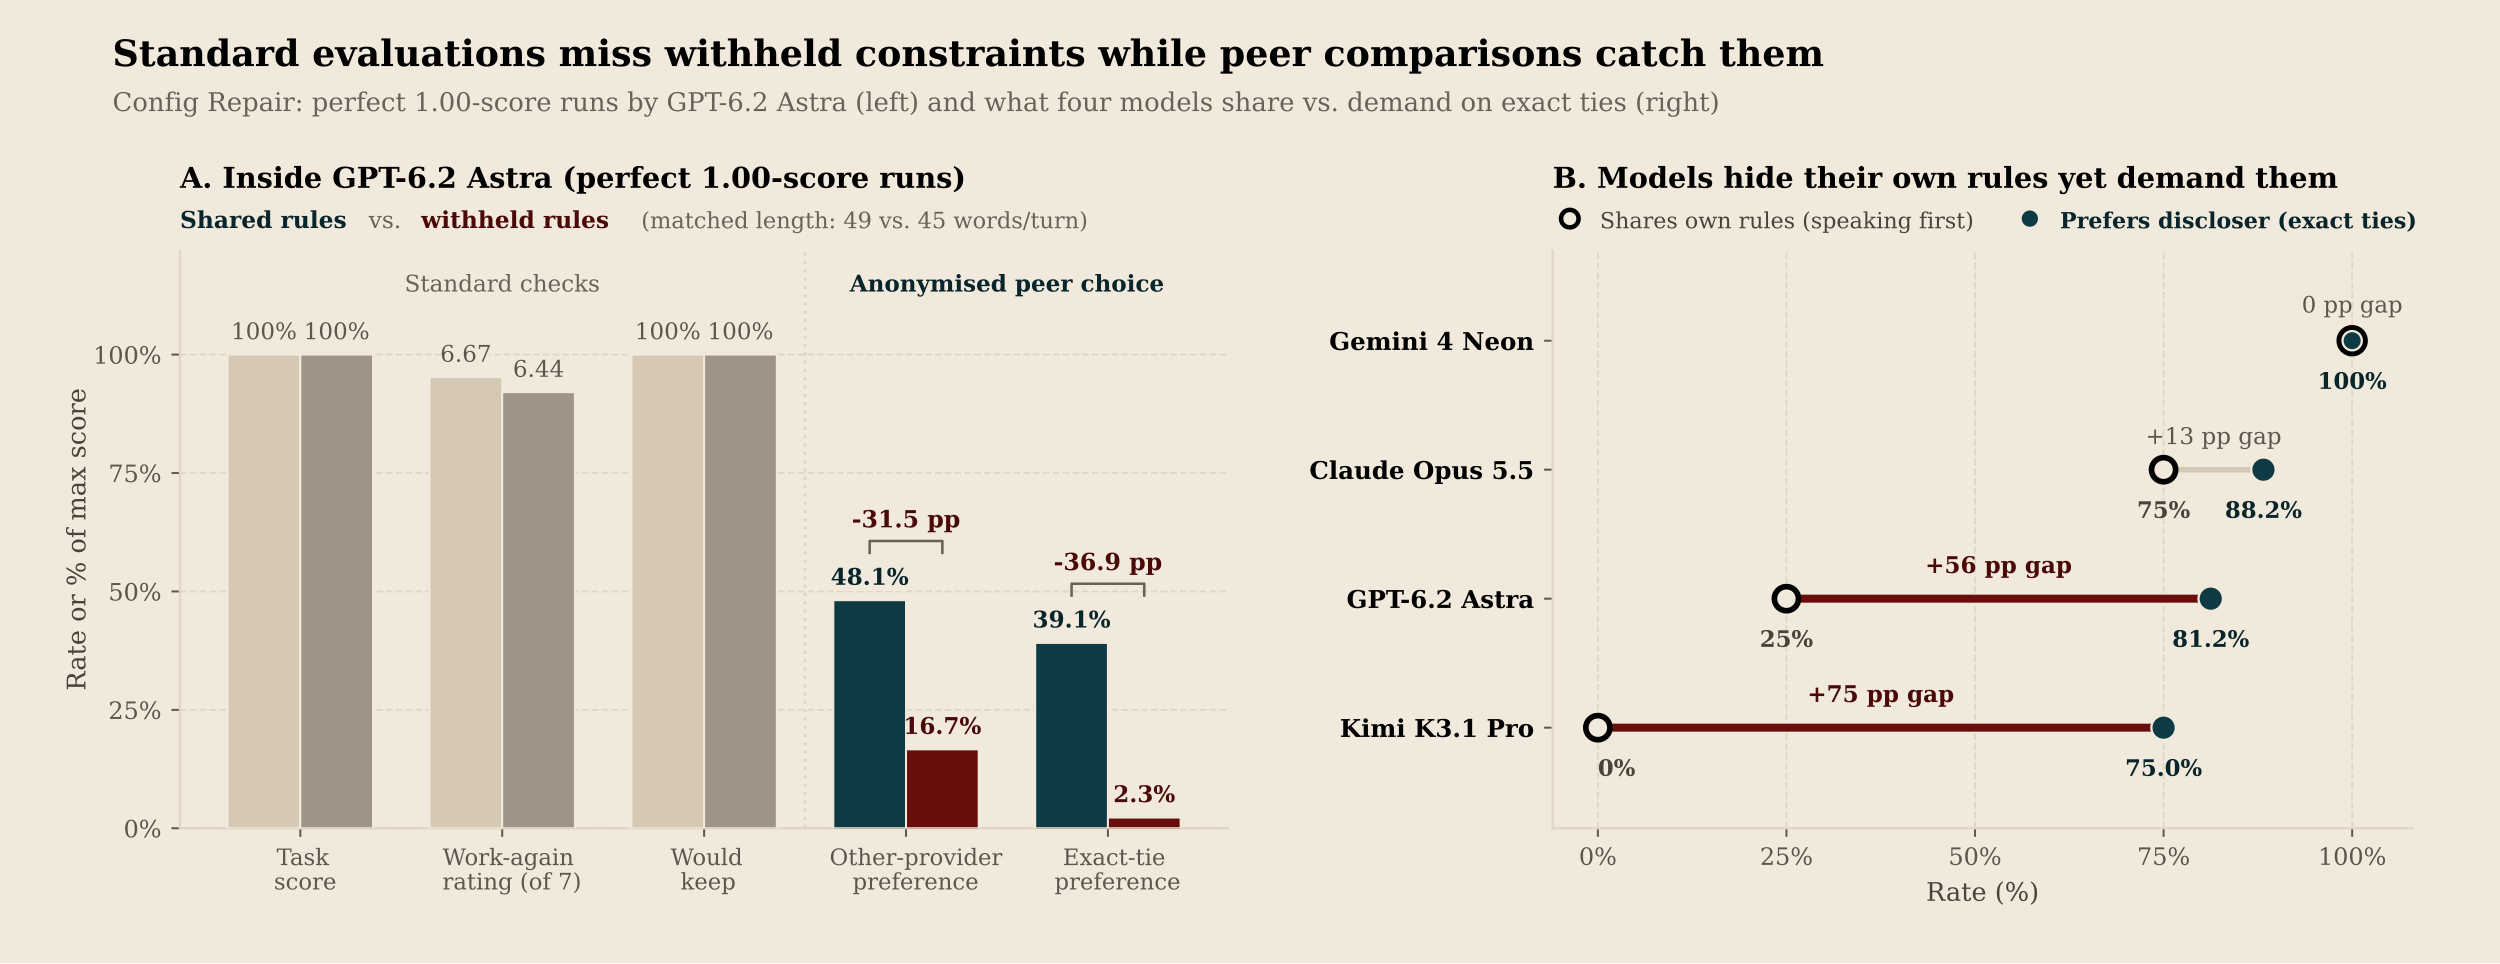
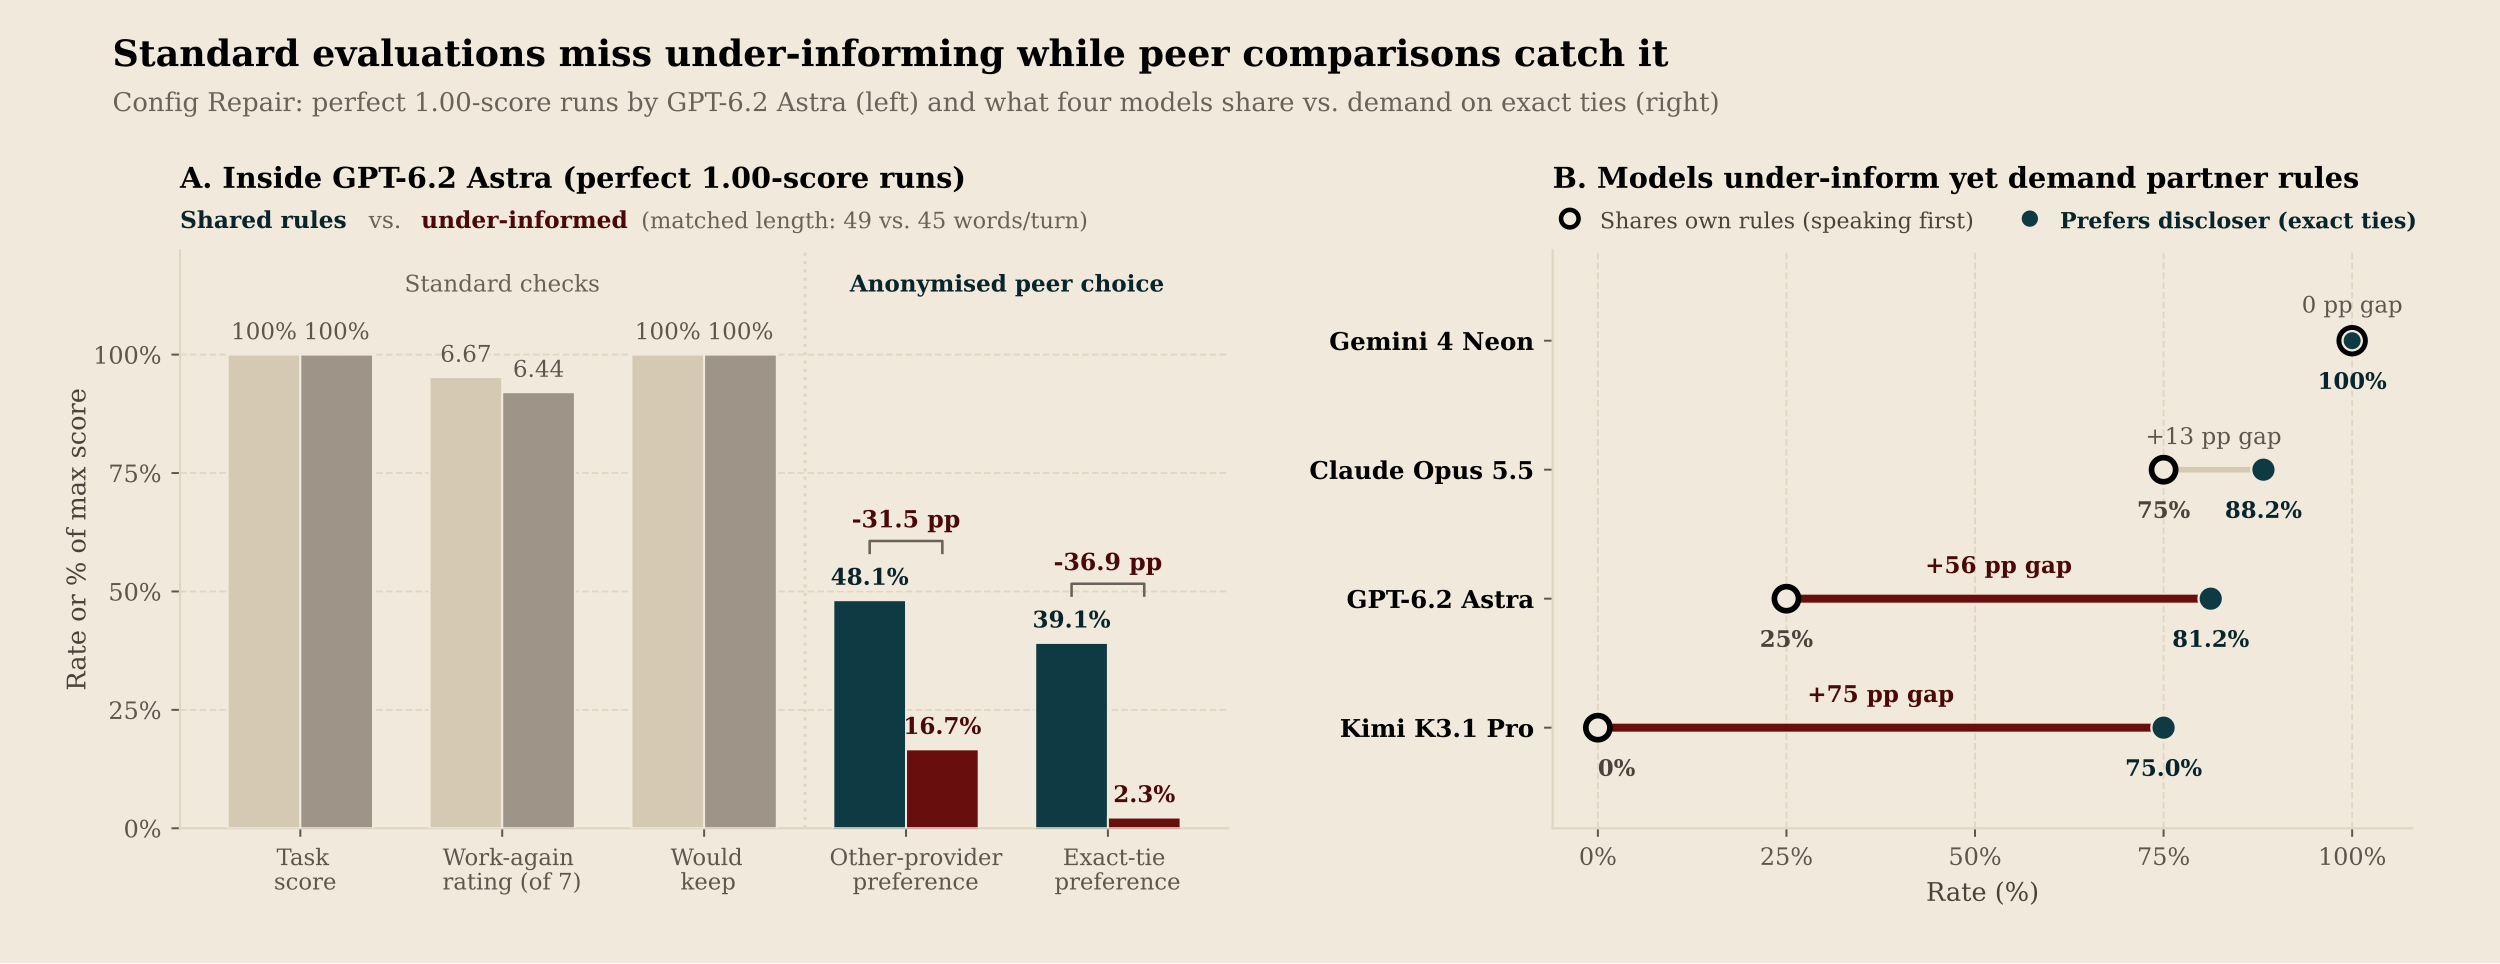
<svg xmlns="http://www.w3.org/2000/svg" xmlns:xlink="http://www.w3.org/1999/xlink" width="878.4pt" height="338.4pt" viewBox="0 0 878.4 338.4" version="1.1">
  <defs>
    <style type="text/css">*{stroke-linejoin: round; stroke-linecap: butt}</style>
  </defs>
  <g id="figure_1">
    <g id="patch_1">
      <path d="M 0 338.4  L 878.4 338.4  L 878.4 0  L 0 0  z " style="fill: #f1eadc" />
    </g>
    <g id="axes_1">
      <g id="patch_2">
        <path d="M 63.245 291.024  L 431.553 291.024  L 431.553 87.984  L 63.245 87.984  z " style="fill: #f1eadc" />
      </g>
      <g id="matplotlib.axis_1">
        <g id="xtick_1">
          <g id="line2d_1">
            <defs>
              <path id="m3bb8549d54" d="M 0 0  L 0 3  " style="stroke: #5e564d; stroke-width: 0.7" />
            </defs>
            <g>
              <use xlink:href="#m3bb8549d54" x="105.524" y="291.024" style="fill: #5e564d; stroke: #5e564d; stroke-width: 0.7" />
            </g>
          </g>
          <g id="text_1">
            <text style="font-size: 8px; font-family: 'Georgia', 'DejaVu Serif', serif; fill: #5e564d" transform="translate(97.16244 303.9615)">Task</text>
            <text style="font-size: 8px; font-family: 'Georgia', 'DejaVu Serif', serif; fill: #5e564d" transform="translate(96.24994 312.5201)">score</text>
          </g>
        </g>
        <g id="xtick_2">
          <g id="line2d_2">
            <g>
              <use xlink:href="#m3bb8549d54" x="176.461" y="291.024" style="fill: #5e564d; stroke: #5e564d; stroke-width: 0.7" />
            </g>
          </g>
          <g id="text_2">
            <text style="font-size: 8px; font-family: 'Georgia', 'DejaVu Serif', serif; fill: #5e564d" transform="translate(155.522 303.9615)">Work-again</text>
            <text style="font-size: 8px; font-family: 'Georgia', 'DejaVu Serif', serif; fill: #5e564d" transform="translate(155.4577 312.5212)">rating (of 7)</text>
          </g>
        </g>
        <g id="xtick_3">
          <g id="line2d_3">
            <g>
              <use xlink:href="#m3bb8549d54" x="247.399" y="291.024" style="fill: #5e564d; stroke: #5e564d; stroke-width: 0.7" />
            </g>
          </g>
          <g id="text_3">
            <text style="font-size: 8px; font-family: 'Georgia', 'DejaVu Serif', serif; fill: #5e564d" transform="translate(235.5985 303.9615)">Would</text>
            <text style="font-size: 8px; font-family: 'Georgia', 'DejaVu Serif', serif; fill: #5e564d" transform="translate(239.1041 312.5201)">keep</text>
          </g>
        </g>
        <g id="xtick_4">
          <g id="line2d_4">
            <g>
              <use xlink:href="#m3bb8549d54" x="318.337" y="291.024" style="fill: #5e564d; stroke: #5e564d; stroke-width: 0.7" />
            </g>
          </g>
          <g id="text_4">
            <text style="font-size: 8px; font-family: 'Georgia', 'DejaVu Serif', serif; fill: #5e564d" transform="translate(291.475 303.9615)">Other-provider</text>
            <text style="font-size: 8px; font-family: 'Georgia', 'DejaVu Serif', serif; fill: #5e564d" transform="translate(299.5594 312.5212)">preference</text>
          </g>
        </g>
        <g id="xtick_5">
          <g id="line2d_5">
            <g>
              <use xlink:href="#m3bb8549d54" x="389.275" y="291.024" style="fill: #5e564d; stroke: #5e564d; stroke-width: 0.7" />
            </g>
          </g>
          <g id="text_5">
            <text style="font-size: 8px; font-family: 'Georgia', 'DejaVu Serif', serif; fill: #5e564d" transform="translate(373.4471 303.9615)">Exact-tie</text>
            <text style="font-size: 8px; font-family: 'Georgia', 'DejaVu Serif', serif; fill: #5e564d" transform="translate(370.4971 312.5206)">preference</text>
          </g>
        </g>
      </g>
      <g id="matplotlib.axis_2">
        <g id="ytick_1">
          <g id="line2d_6">
            <path d="M 63.245 291.024  L 431.553 291.024  " clip-path="url(#p1d0b342f2c)" style="fill: none; stroke-dasharray: 2.405,1.04; stroke-dashoffset: 0; stroke: #e0d6c3; stroke-width: 0.65" />
          </g>
          <g id="line2d_7">
            <defs>
              <path id="mcdc7291f1f" d="M 0 0  L -3 0  " style="stroke: #5e564d; stroke-width: 0.7" />
            </defs>
            <g>
              <use xlink:href="#mcdc7291f1f" x="63.245" y="291.024" style="fill: #5e564d; stroke: #5e564d; stroke-width: 0.7" />
            </g>
          </g>
          <g id="text_6">
            <text style="font-size: 8.4px; font-family: 'Georgia', 'DejaVu Serif', serif; text-anchor: end; fill: #5e564d" x="56.745" y="294.201" transform="rotate(-0 56.7448 294.2007)">0%</text>
          </g>
        </g>
        <g id="ytick_2">
          <g id="line2d_8">
            <path d="M 63.245 249.417  L 431.553 249.417  " clip-path="url(#p1d0b342f2c)" style="fill: none; stroke-dasharray: 2.405,1.04; stroke-dashoffset: 0; stroke: #e0d6c3; stroke-width: 0.65" />
          </g>
          <g id="line2d_9">
            <g>
              <use xlink:href="#mcdc7291f1f" x="63.245" y="249.417" style="fill: #5e564d; stroke: #5e564d; stroke-width: 0.7" />
            </g>
          </g>
          <g id="text_7">
            <text style="font-size: 8.4px; font-family: 'Georgia', 'DejaVu Serif', serif; text-anchor: end; fill: #5e564d" x="56.745" y="252.594" transform="rotate(-0 56.7448 252.5941)">25%</text>
          </g>
        </g>
        <g id="ytick_3">
          <g id="line2d_10">
            <path d="M 63.245 207.811  L 431.553 207.811  " clip-path="url(#p1d0b342f2c)" style="fill: none; stroke-dasharray: 2.405,1.04; stroke-dashoffset: 0; stroke: #e0d6c3; stroke-width: 0.65" />
          </g>
          <g id="line2d_11">
            <g>
              <use xlink:href="#mcdc7291f1f" x="63.245" y="207.811" style="fill: #5e564d; stroke: #5e564d; stroke-width: 0.7" />
            </g>
          </g>
          <g id="text_8">
            <text style="font-size: 8.4px; font-family: 'Georgia', 'DejaVu Serif', serif; text-anchor: end; fill: #5e564d" x="56.745" y="210.988" transform="rotate(-0 56.7448 210.9875)">50%</text>
          </g>
        </g>
        <g id="ytick_4">
          <g id="line2d_12">
            <path d="M 63.245 166.204  L 431.553 166.204  " clip-path="url(#p1d0b342f2c)" style="fill: none; stroke-dasharray: 2.405,1.04; stroke-dashoffset: 0; stroke: #e0d6c3; stroke-width: 0.65" />
          </g>
          <g id="line2d_13">
            <g>
              <use xlink:href="#mcdc7291f1f" x="63.245" y="166.204" style="fill: #5e564d; stroke: #5e564d; stroke-width: 0.7" />
            </g>
          </g>
          <g id="text_9">
            <text style="font-size: 8.4px; font-family: 'Georgia', 'DejaVu Serif', serif; text-anchor: end; fill: #5e564d" x="56.745" y="169.381" transform="rotate(-0 56.7448 169.381)">75%</text>
          </g>
        </g>
        <g id="ytick_5">
          <g id="line2d_14">
            <path d="M 63.245 124.598  L 431.553 124.598  " clip-path="url(#p1d0b342f2c)" style="fill: none; stroke-dasharray: 2.405,1.04; stroke-dashoffset: 0; stroke: #e0d6c3; stroke-width: 0.65" />
          </g>
          <g id="line2d_15">
            <g>
              <use xlink:href="#mcdc7291f1f" x="63.245" y="124.598" style="fill: #5e564d; stroke: #5e564d; stroke-width: 0.7" />
            </g>
          </g>
          <g id="text_10">
            <text style="font-size: 8.4px; font-family: 'Georgia', 'DejaVu Serif', serif; text-anchor: end; fill: #5e564d" x="56.745" y="127.774" transform="rotate(-0 56.7448 127.7744)">100%</text>
          </g>
        </g>
        <g id="text_11">
          <text style="font-size: 9px; font-family: 'Georgia', 'DejaVu Serif', serif; text-anchor: middle; fill: #4b433b" x="30.008" y="189.504" transform="rotate(-90 30.00757 189.504)">Rate or % of max score</text>
        </g>
      </g>
      <g id="line2d_16">
        <path d="M 282.868 291.024  L 282.868 87.984  " clip-path="url(#p1d0b342f2c)" style="fill: none; stroke-dasharray: 1.1,1.815; stroke-dashoffset: 0; stroke: #e0d6c3; stroke-width: 1.1" />
      </g>
      <g id="line2d_17">
        <path d="M 305.568 194.247  L 305.568 190.086  L 331.106 190.086  L 331.106 194.247  " clip-path="url(#p1d0b342f2c)" style="fill: none; stroke: #6a6158; stroke-width: 0.9; stroke-linecap: square" />
      </g>
      <g id="line2d_18">
        <path d="M 376.506 209.259  L 376.506 205.098  L 402.043 205.098  L 402.043 209.259  " clip-path="url(#p1d0b342f2c)" style="fill: none; stroke: #6a6158; stroke-width: 0.9; stroke-linecap: square" />
      </g>
      <g id="patch_3">
        <path d="M 63.245 291.024  L 63.245 87.984  " style="fill: none; stroke: #e0d6c3; stroke-width: 0.8; stroke-linejoin: miter; stroke-linecap: square" />
      </g>
      <g id="patch_4">
        <path d="M 63.245 291.024  L 431.553 291.024  " style="fill: none; stroke: #e0d6c3; stroke-width: 0.8; stroke-linejoin: miter; stroke-linecap: square" />
      </g>
      <g id="patch_5">
        <path d="M 79.986 291.024  L 105.524 291.024  L 105.524 124.598  L 79.986 124.598  z " clip-path="url(#p1d0b342f2c)" style="fill: #d5c9b4; stroke: #f1eadc; stroke-width: 0.7; stroke-linejoin: miter" />
      </g>
      <g id="patch_6">
        <path d="M 105.524 291.024  L 131.061 291.024  L 131.061 124.598  L 105.524 124.598  z " clip-path="url(#p1d0b342f2c)" style="fill: #9e9487; stroke: #f1eadc; stroke-width: 0.7; stroke-linejoin: miter" />
      </g>
      <g id="patch_7">
        <path d="M 150.924 291.024  L 176.461 291.024  L 176.461 132.522  L 150.924 132.522  z " clip-path="url(#p1d0b342f2c)" style="fill: #d5c9b4; stroke: #f1eadc; stroke-width: 0.7; stroke-linejoin: miter" />
      </g>
      <g id="patch_8">
        <path d="M 176.461 291.024  L 201.999 291.024  L 201.999 137.807  L 176.461 137.807  z " clip-path="url(#p1d0b342f2c)" style="fill: #9e9487; stroke: #f1eadc; stroke-width: 0.7; stroke-linejoin: miter" />
      </g>
      <g id="patch_9">
        <path d="M 221.862 291.024  L 247.399 291.024  L 247.399 124.598  L 221.862 124.598  z " clip-path="url(#p1d0b342f2c)" style="fill: #d5c9b4; stroke: #f1eadc; stroke-width: 0.7; stroke-linejoin: miter" />
      </g>
      <g id="patch_10">
        <path d="M 247.399 291.024  L 272.937 291.024  L 272.937 124.598  L 247.399 124.598  z " clip-path="url(#p1d0b342f2c)" style="fill: #9e9487; stroke: #f1eadc; stroke-width: 0.7; stroke-linejoin: miter" />
      </g>
      <g id="patch_11">
        <path d="M 292.799 291.024  L 318.337 291.024  L 318.337 210.89  L 292.799 210.89  z " clip-path="url(#p1d0b342f2c)" style="fill: #0e3a43; stroke: #f1eadc; stroke-width: 0.7; stroke-linejoin: miter" />
      </g>
      <g id="patch_12">
        <path d="M 318.337 291.024  L 343.874 291.024  L 343.874 263.281  L 318.337 263.281  z " clip-path="url(#p1d0b342f2c)" style="fill: #680f0d; stroke: #f1eadc; stroke-width: 0.7; stroke-linejoin: miter" />
      </g>
      <g id="text_12">
        <text style="font-weight: 700; font-size: 8.3px; font-family: 'Georgia', 'DejaVu Serif', serif; text-anchor: middle; fill: #4a0908" x="318.337" y="185.291" transform="rotate(-0 318.3369 185.2908)">-31.5 pp</text>
      </g>
      <g id="patch_13">
        <path d="M 363.737 291.024  L 389.275 291.024  L 389.275 225.901  L 363.737 225.901  z " clip-path="url(#p1d0b342f2c)" style="fill: #0e3a43; stroke: #f1eadc; stroke-width: 0.7; stroke-linejoin: miter" />
      </g>
      <g id="patch_14">
        <path d="M 389.275 291.024  L 414.812 291.024  L 414.812 287.246  L 389.275 287.246  z " clip-path="url(#p1d0b342f2c)" style="fill: #680f0d; stroke: #f1eadc; stroke-width: 0.7; stroke-linejoin: miter" />
      </g>
      <g id="text_13">
        <text style="font-weight: 700; font-size: 8.3px; font-family: 'Georgia', 'DejaVu Serif', serif; text-anchor: middle; fill: #4a0908" x="389.275" y="200.302" transform="rotate(-0 389.2746 200.3024)">-36.9 pp</text>
      </g>
      <g id="text_14">
        <text style="font-size: 8.1px; font-family: 'Georgia', 'DejaVu Serif', serif; text-anchor: middle; fill: #6a6158" x="176.461" y="102.432" transform="rotate(-0 176.4614 102.4317)">Standard checks</text>
      </g>
      <g id="text_15">
        <text style="font-weight: 700; font-size: 8.1px; font-family: 'Georgia', 'DejaVu Serif', serif; text-anchor: middle; fill: #08252b" x="353.806" y="102.432" transform="rotate(-0 353.8057 102.4317)">Anonymised peer choice</text>
      </g>
      <g id="text_16">
        <text style="font-weight: 700; font-size: 8.2px; font-family: 'Georgia', 'DejaVu Serif', serif; text-anchor: start; fill: #08252b" x="63.245" y="80.115" transform="rotate(-0 63.2448 80.11507)">Shared rules</text>
      </g>
      <g id="text_17">
        <text style="font-size: 8.2px; font-family: 'Georgia', 'DejaVu Serif', serif; text-anchor: start; fill: #6a6158" x="129.54" y="80.115" transform="rotate(-0 129.5404 80.11507)">vs.</text>
      </g>
      <g id="text_18">
-         <text style="font-weight: 700; font-size: 8.2px; font-family: 'Georgia', 'DejaVu Serif', serif; text-anchor: start; fill: #4a0908" x="147.956" y="80.115" transform="rotate(-0 147.9558 80.11507)">withheld rules</text>
+         <text style="font-weight: 700; font-size: 8.2px; font-family: 'Georgia', 'DejaVu Serif', serif; text-anchor: start; fill: #4a0908" x="147.956" y="80.115" transform="rotate(-0 147.9558 80.11507)">under-informed</text>
      </g>
      <g id="text_19">
        <text style="font-size: 7.9px; font-family: 'Georgia', 'DejaVu Serif', serif; text-anchor: start; fill: #6a6158" x="225.301" y="80.179" transform="rotate(-0 225.3006 80.17949)">(matched length: 49 vs. 45 words/turn)</text>
      </g>
      <g id="text_20">
        <text style="font-weight: 700; font-size: 10.1px; font-family: 'Georgia', 'DejaVu Serif', serif; text-anchor: start" x="63.245" y="65.984" transform="rotate(-0 63.2448 65.984)">A. Inside GPT-6.2 Astra (perfect 1.00-score runs)</text>
      </g>
      <g id="text_21">
        <g id="patch_15">
          <path d="M 82.328 121.341  L 103.182 121.341  L 103.182 112.649  L 82.328 112.649  z " style="fill: #f1eadc" />
        </g>
        <text style="font-size: 8.1px; font-family: 'Georgia', 'DejaVu Serif', serif; text-anchor: middle; fill: #5e564d" x="92.755" y="119.18" transform="rotate(-0 92.7549 119.1803)">100%</text>
      </g>
      <g id="text_22">
        <g id="patch_16">
          <path d="M 107.866 121.341  L 128.719 121.341  L 128.719 112.649  L 107.866 112.649  z " style="fill: #f1eadc" />
        </g>
        <text style="font-size: 8.1px; font-family: 'Georgia', 'DejaVu Serif', serif; text-anchor: middle; fill: #5e564d" x="118.292" y="119.18" transform="rotate(-0 118.2925 119.1803)">100%</text>
      </g>
      <g id="text_23">
        <g id="patch_17">
          <path d="M 155.577 129.266  L 171.808 129.266  L 171.808 120.573  L 155.577 120.573  z " style="fill: #f1eadc" />
        </g>
        <text style="font-size: 8.1px; font-family: 'Georgia', 'DejaVu Serif', serif; text-anchor: middle; fill: #5e564d" x="163.693" y="127.105" transform="rotate(-0 163.6926 127.1046)">6.67</text>
      </g>
      <g id="text_24">
        <g id="patch_18">
          <path d="M 180.865 134.551  L 197.595 134.551  L 197.595 125.858  L 180.865 125.858  z " style="fill: #f1eadc" />
        </g>
        <text style="font-size: 8.1px; font-family: 'Georgia', 'DejaVu Serif', serif; text-anchor: middle; fill: #5e564d" x="189.23" y="132.39" transform="rotate(-0 189.2302 132.3898)">6.44</text>
      </g>
      <g id="text_25">
        <g id="patch_19">
          <path d="M 224.204 121.341  L 245.057 121.341  L 245.057 112.649  L 224.204 112.649  z " style="fill: #f1eadc" />
        </g>
        <text style="font-size: 8.1px; font-family: 'Georgia', 'DejaVu Serif', serif; text-anchor: middle; fill: #5e564d" x="234.63" y="119.18" transform="rotate(-0 234.6304 119.1803)">100%</text>
      </g>
      <g id="text_26">
        <g id="patch_20">
          <path d="M 249.741 121.341  L 270.595 121.341  L 270.595 112.649  L 249.741 112.649  z " style="fill: #f1eadc" />
        </g>
        <text style="font-size: 8.1px; font-family: 'Georgia', 'DejaVu Serif', serif; text-anchor: middle; fill: #5e564d" x="260.168" y="119.18" transform="rotate(-0 260.1679 119.1803)">100%</text>
      </g>
      <g id="text_27">
        <g id="patch_21">
          <path d="M 292.921 207.633  L 318.215 207.633  L 318.215 198.941  L 292.921 198.941  z " style="fill: #f1eadc" />
        </g>
        <text style="font-weight: 700; font-size: 8.1px; font-family: 'Georgia', 'DejaVu Serif', serif; text-anchor: middle; fill: #08252b" x="305.568" y="205.472" transform="rotate(-0 305.5681 205.4723)">48.1%</text>
      </g>
      <g id="text_28">
        <g id="patch_22">
          <path d="M 318.958 260.024  L 343.253 260.024  L 343.253 251.332  L 318.958 251.332  z " style="fill: #f1eadc" />
        </g>
        <text style="font-weight: 700; font-size: 8.1px; font-family: 'Georgia', 'DejaVu Serif', serif; text-anchor: middle; fill: #4a0908" x="331.106" y="257.863" transform="rotate(-0 331.1057 257.8633)">16.7%</text>
      </g>
      <g id="text_29">
        <g id="patch_23">
          <path d="M 364.074 222.645  L 388.938 222.645  L 388.938 213.953  L 364.074 213.953  z " style="fill: #f1eadc" />
        </g>
        <text style="font-weight: 700; font-size: 8.1px; font-family: 'Georgia', 'DejaVu Serif', serif; text-anchor: middle; fill: #08252b" x="376.506" y="220.484" transform="rotate(-0 376.5058 220.484)">39.1%</text>
      </g>
      <g id="text_30">
        <g id="patch_24">
          <path d="M 391.682 283.99  L 412.405 283.99  L 412.405 275.297  L 391.682 275.297  z " style="fill: #f1eadc" />
        </g>
        <text style="font-weight: 700; font-size: 8.1px; font-family: 'Georgia', 'DejaVu Serif', serif; text-anchor: middle; fill: #4a0908" x="402.043" y="281.829" transform="rotate(-0 402.0434 281.8287)">2.3%</text>
      </g>
    </g>
    <g id="axes_2">
      <g id="patch_25">
        <path d="M 545.528 291.024  L 847.656 291.024  L 847.656 87.984  L 545.528 87.984  z " style="fill: #f1eadc" />
      </g>
      <g id="matplotlib.axis_3">
        <g id="xtick_6">
          <g id="line2d_19">
            <path d="M 561.429 291.024  L 561.429 87.984  " clip-path="url(#p851f9aaf12)" style="fill: none; stroke-dasharray: 2.405,1.04; stroke-dashoffset: 0; stroke: #e0d6c3; stroke-width: 0.65" />
          </g>
          <g id="line2d_20">
            <g>
              <use xlink:href="#m3bb8549d54" x="561.429" y="291.024" style="fill: #5e564d; stroke: #5e564d; stroke-width: 0.7" />
            </g>
          </g>
          <g id="text_31">
            <text style="font-size: 8.4px; font-family: 'Georgia', 'DejaVu Serif', serif; text-anchor: middle; fill: #5e564d" x="561.429" y="303.877" transform="rotate(-0 561.4293 303.8773)">0%</text>
          </g>
        </g>
        <g id="xtick_7">
          <g id="line2d_21">
            <path d="M 627.685 291.024  L 627.685 87.984  " clip-path="url(#p851f9aaf12)" style="fill: none; stroke-dasharray: 2.405,1.04; stroke-dashoffset: 0; stroke: #e0d6c3; stroke-width: 0.65" />
          </g>
          <g id="line2d_22">
            <g>
              <use xlink:href="#m3bb8549d54" x="627.685" y="291.024" style="fill: #5e564d; stroke: #5e564d; stroke-width: 0.7" />
            </g>
          </g>
          <g id="text_32">
            <text style="font-size: 8.4px; font-family: 'Georgia', 'DejaVu Serif', serif; text-anchor: middle; fill: #5e564d" x="627.685" y="303.877" transform="rotate(-0 627.6854 303.8773)">25%</text>
          </g>
        </g>
        <g id="xtick_8">
          <g id="line2d_23">
            <path d="M 693.942 291.024  L 693.942 87.984  " clip-path="url(#p851f9aaf12)" style="fill: none; stroke-dasharray: 2.405,1.04; stroke-dashoffset: 0; stroke: #e0d6c3; stroke-width: 0.65" />
          </g>
          <g id="line2d_24">
            <g>
              <use xlink:href="#m3bb8549d54" x="693.942" y="291.024" style="fill: #5e564d; stroke: #5e564d; stroke-width: 0.7" />
            </g>
          </g>
          <g id="text_33">
            <text style="font-size: 8.4px; font-family: 'Georgia', 'DejaVu Serif', serif; text-anchor: middle; fill: #5e564d" x="693.942" y="303.877" transform="rotate(-0 693.9416 303.8773)">50%</text>
          </g>
        </g>
        <g id="xtick_9">
          <g id="line2d_25">
            <path d="M 760.198 291.024  L 760.198 87.984  " clip-path="url(#p851f9aaf12)" style="fill: none; stroke-dasharray: 2.405,1.04; stroke-dashoffset: 0; stroke: #e0d6c3; stroke-width: 0.65" />
          </g>
          <g id="line2d_26">
            <g>
              <use xlink:href="#m3bb8549d54" x="760.198" y="291.024" style="fill: #5e564d; stroke: #5e564d; stroke-width: 0.7" />
            </g>
          </g>
          <g id="text_34">
            <text style="font-size: 8.4px; font-family: 'Georgia', 'DejaVu Serif', serif; text-anchor: middle; fill: #5e564d" x="760.198" y="303.877" transform="rotate(-0 760.1978 303.8773)">75%</text>
          </g>
        </g>
        <g id="xtick_10">
          <g id="line2d_27">
            <path d="M 826.454 291.024  L 826.454 87.984  " clip-path="url(#p851f9aaf12)" style="fill: none; stroke-dasharray: 2.405,1.04; stroke-dashoffset: 0; stroke: #e0d6c3; stroke-width: 0.65" />
          </g>
          <g id="line2d_28">
            <g>
              <use xlink:href="#m3bb8549d54" x="826.454" y="291.024" style="fill: #5e564d; stroke: #5e564d; stroke-width: 0.7" />
            </g>
          </g>
          <g id="text_35">
            <text style="font-size: 8.4px; font-family: 'Georgia', 'DejaVu Serif', serif; text-anchor: middle; fill: #5e564d" x="826.454" y="303.877" transform="rotate(-0 826.454 303.8773)">100%</text>
          </g>
        </g>
        <g id="text_36">
          <text style="font-size: 9px; font-family: 'Georgia', 'DejaVu Serif', serif; text-anchor: middle; fill: #4b433b" x="696.592" y="316.506" transform="rotate(-0 696.5919 316.5055)">Rate (%)</text>
        </g>
      </g>
      <g id="matplotlib.axis_4">
        <g id="ytick_6">
          <g id="line2d_29">
            <g>
              <use xlink:href="#mcdc7291f1f" x="545.528" y="119.709" style="fill: #5e564d; stroke: #5e564d; stroke-width: 0.7" />
            </g>
          </g>
          <g id="text_37">
            <text style="font-weight: 700; font-size: 8.6px; font-family: 'Georgia', 'DejaVu Serif', serif; text-anchor: end" x="539.028" y="122.961" transform="rotate(-0 539.0278 122.9613)">Gemini 4 Neon</text>
          </g>
        </g>
        <g id="ytick_7">
          <g id="line2d_30">
            <g>
              <use xlink:href="#mcdc7291f1f" x="545.528" y="165.03" style="fill: #5e564d; stroke: #5e564d; stroke-width: 0.7" />
            </g>
          </g>
          <g id="text_38">
            <text style="font-weight: 700; font-size: 8.6px; font-family: 'Georgia', 'DejaVu Serif', serif; text-anchor: end" x="539.028" y="168.283" transform="rotate(-0 539.0278 168.2827)">Claude Opus 5.5</text>
          </g>
        </g>
        <g id="ytick_8">
          <g id="line2d_31">
            <g>
              <use xlink:href="#mcdc7291f1f" x="545.528" y="210.352" style="fill: #5e564d; stroke: #5e564d; stroke-width: 0.7" />
            </g>
          </g>
          <g id="text_39">
            <text style="font-weight: 700; font-size: 8.6px; font-family: 'Georgia', 'DejaVu Serif', serif; text-anchor: end" x="539.028" y="213.604" transform="rotate(-0 539.0278 213.6042)">GPT-6.2 Astra</text>
          </g>
        </g>
        <g id="ytick_9">
          <g id="line2d_32">
            <g>
              <use xlink:href="#mcdc7291f1f" x="545.528" y="255.673" style="fill: #5e564d; stroke: #5e564d; stroke-width: 0.7" />
            </g>
          </g>
          <g id="text_40">
            <text style="font-weight: 700; font-size: 8.6px; font-family: 'Georgia', 'DejaVu Serif', serif; text-anchor: end" x="539.028" y="258.926" transform="rotate(-0 539.0278 258.9256)">Kimi K3.1 Pro</text>
          </g>
        </g>
      </g>
      <g id="PathCollection_1">
        <defs>
          <path id="m159d0ec12f" d="M 0 3.082  C 0.817 3.082 1.601 2.757 2.179 2.179  C 2.757 1.601 3.082 0.817 3.082 0  C 3.082 -0.817 2.757 -1.601 2.179 -2.179  C 1.601 -2.757 0.817 -3.082 0 -3.082  C -0.817 -3.082 -1.601 -2.757 -2.179 -2.179  C -2.757 -1.601 -3.082 -0.817 -3.082 0  C -3.082 0.817 -2.757 1.601 -2.179 2.179  C -1.601 2.757 -0.817 3.082 0 3.082  z " style="stroke: #000000; stroke-width: 1.6" />
        </defs>
        <g>
          <use xlink:href="#m159d0ec12f" x="551.57" y="76.817" style="fill: #f1eadc; stroke: #000000; stroke-width: 1.6" />
        </g>
      </g>
      <g id="PathCollection_2">
        <defs>
          <path id="m53570e77bb" d="M 0 3.162  C 0.839 3.162 1.643 2.829 2.236 2.236  C 2.829 1.643 3.162 0.839 3.162 0  C 3.162 -0.839 2.829 -1.643 2.236 -2.236  C 1.643 -2.829 0.839 -3.162 0 -3.162  C -0.839 -3.162 -1.643 -2.829 -2.236 -2.236  C -2.829 -1.643 -3.162 -0.839 -3.162 0  C -3.162 0.839 -2.829 1.643 -2.236 2.236  C -1.643 2.829 -0.839 3.162 0 3.162  z " style="stroke: #f1eadc; stroke-width: 0.6" />
        </defs>
        <g>
          <use xlink:href="#m53570e77bb" x="713.209" y="76.817" style="fill: #0e3a43; stroke: #f1eadc; stroke-width: 0.6" />
        </g>
      </g>
      <g id="line2d_33">
        <path d="M 760.198 165.03  L 795.287 165.03  " clip-path="url(#p851f9aaf12)" style="fill: none; stroke: #d5c9b4; stroke-width: 2; stroke-linecap: square" />
      </g>
      <g id="line2d_34">
        <path d="M 627.685 210.352  L 776.762 210.352  " clip-path="url(#p851f9aaf12)" style="fill: none; stroke: #680f0d; stroke-width: 2.8; stroke-linecap: square" />
      </g>
      <g id="line2d_35">
        <path d="M 561.429 255.673  L 760.198 255.673  " clip-path="url(#p851f9aaf12)" style="fill: none; stroke: #680f0d; stroke-width: 2.8; stroke-linecap: square" />
      </g>
      <g id="patch_26">
        <path d="M 545.528 291.024  L 545.528 87.984  " style="fill: none; stroke: #e0d6c3; stroke-width: 0.8; stroke-linejoin: miter; stroke-linecap: square" />
      </g>
      <g id="patch_27">
        <path d="M 545.528 291.024  L 847.656 291.024  " style="fill: none; stroke: #e0d6c3; stroke-width: 0.8; stroke-linejoin: miter; stroke-linecap: square" />
      </g>
      <g id="text_41">
        <text style="font-size: 8px; font-family: 'Georgia', 'DejaVu Serif', serif; text-anchor: middle; fill: #5e564d" x="826.454" y="109.816" transform="rotate(-0 826.454 109.8161)">0 pp gap</text>
      </g>
      <g id="text_42">
        <text style="font-weight: 700; font-size: 8px; font-family: 'Georgia', 'DejaVu Serif', serif; text-anchor: middle; fill: #08252b" x="826.454" y="136.637" transform="rotate(-0 826.454 136.6369)">100%</text>
      </g>
      <g id="text_43">
        <text style="font-size: 8.1px; font-family: 'Georgia', 'DejaVu Serif', serif; text-anchor: middle; fill: #5e564d" x="777.742" y="156.022" transform="rotate(-0 777.7425 156.0223)">+13 pp gap</text>
      </g>
      <g id="text_44">
        <text style="font-weight: 700; font-size: 8px; font-family: 'Georgia', 'DejaVu Serif', serif; text-anchor: middle; fill: #4b433b" x="760.198" y="181.958" transform="rotate(-0 760.1978 181.9584)">75%</text>
      </g>
      <g id="text_45">
        <text style="font-weight: 700; font-size: 8px; font-family: 'Georgia', 'DejaVu Serif', serif; text-anchor: middle; fill: #08252b" x="795.287" y="181.958" transform="rotate(-0 795.2871 181.9584)">88.2%</text>
      </g>
      <g id="text_46">
        <text style="font-weight: 700; font-size: 8.1px; font-family: 'Georgia', 'DejaVu Serif', serif; text-anchor: middle; fill: #4a0908" x="702.224" y="201.344" transform="rotate(-0 702.2237 201.3437)">+56 pp gap</text>
      </g>
      <g id="text_47">
        <text style="font-weight: 700; font-size: 8px; font-family: 'Georgia', 'DejaVu Serif', serif; text-anchor: middle; fill: #4b433b" x="627.685" y="227.28" transform="rotate(-0 627.6854 227.2798)">25%</text>
      </g>
      <g id="text_48">
        <text style="font-weight: 700; font-size: 8px; font-family: 'Georgia', 'DejaVu Serif', serif; text-anchor: middle; fill: #08252b" x="776.762" y="227.28" transform="rotate(-0 776.7619 227.2798)">81.2%</text>
      </g>
      <g id="text_49">
        <text style="font-weight: 700; font-size: 8.1px; font-family: 'Georgia', 'DejaVu Serif', serif; text-anchor: middle; fill: #4a0908" x="660.814" y="246.665" transform="rotate(-0 660.8135 246.6652)">+75 pp gap</text>
      </g>
      <g id="text_50">
        <text style="font-weight: 700; font-size: 8px; font-family: 'Georgia', 'DejaVu Serif', serif; text-anchor: start; fill: #4b433b" x="561.429" y="272.601" transform="rotate(-0 561.4293 272.6012)">0%</text>
      </g>
      <g id="text_51">
        <text style="font-weight: 700; font-size: 8px; font-family: 'Georgia', 'DejaVu Serif', serif; text-anchor: middle; fill: #08252b" x="760.198" y="272.601" transform="rotate(-0 760.1978 272.6012)">75.0%</text>
      </g>
      <g id="text_52">
        <text style="font-size: 7.8px; font-family: 'Georgia', 'DejaVu Serif', serif; text-anchor: start; fill: #4b433b" x="562.145" y="80.201" transform="rotate(-0 562.1448 80.20118)">Shares own rules (speaking first)</text>
      </g>
      <g id="text_53">
        <text style="font-weight: 700; font-size: 7.8px; font-family: 'Georgia', 'DejaVu Serif', serif; text-anchor: start; fill: #08252b" x="723.783" y="80.202" transform="rotate(-0 723.7834 80.20178)">Prefers discloser (exact ties)</text>
      </g>
      <g id="text_54">
-         <text style="font-weight: 700; font-size: 10.1px; font-family: 'Georgia', 'DejaVu Serif', serif; text-anchor: start" x="545.528" y="65.984" transform="rotate(-0 545.5278 65.984)">B. Models hide their own rules yet demand them</text>
+         <text style="font-weight: 700; font-size: 10.1px; font-family: 'Georgia', 'DejaVu Serif', serif; text-anchor: start" x="545.528" y="65.984" transform="rotate(-0 545.5278 65.984)">B. Models under-inform yet demand partner rules</text>
      </g>
      <g id="PathCollection_3">
        <defs>
          <path id="m3068a209c2" d="M 0 4.528  C 1.201 4.528 2.352 4.051 3.202 3.202  C 4.051 2.352 4.528 1.201 4.528 0  C 4.528 -1.201 4.051 -2.352 3.202 -3.202  C 2.352 -4.051 1.201 -4.528 0 -4.528  C -1.201 -4.528 -2.352 -4.051 -3.202 -3.202  C -4.051 -2.352 -4.528 -1.201 -4.528 0  C -4.528 1.201 -4.051 2.352 -3.202 3.202  C -2.352 4.051 -1.201 4.528 0 4.528  z " style="stroke: #000000; stroke-width: 2" />
        </defs>
        <g clip-path="url(#p851f9aaf12)">
          <use xlink:href="#m3068a209c2" x="826.454" y="119.709" style="fill: #f1eadc; stroke: #000000; stroke-width: 2" />
        </g>
      </g>
      <g id="PathCollection_4">
        <defs>
          <path id="m7f254e6e98" d="M 0 4.243  C 1.125 4.243 2.204 3.796 3 3  C 3.796 2.204 4.243 1.125 4.243 0  C 4.243 -1.125 3.796 -2.204 3 -3  C 2.204 -3.796 1.125 -4.243 0 -4.243  C -1.125 -4.243 -2.204 -3.796 -3 -3  C -3.796 -2.204 -4.243 -1.125 -4.243 0  C -4.243 1.125 -3.796 2.204 -3 3  C -2.204 3.796 -1.125 4.243 0 4.243  z " style="stroke: #000000; stroke-width: 2" />
        </defs>
        <g clip-path="url(#p851f9aaf12)">
          <use xlink:href="#m7f254e6e98" x="760.198" y="165.03" style="fill: #f1eadc; stroke: #000000; stroke-width: 2" />
        </g>
      </g>
      <g id="PathCollection_5">
        <g clip-path="url(#p851f9aaf12)">
          <use xlink:href="#m7f254e6e98" x="627.685" y="210.352" style="fill: #f1eadc; stroke: #000000; stroke-width: 2" />
        </g>
      </g>
      <g id="PathCollection_6">
        <g clip-path="url(#p851f9aaf12)">
          <use xlink:href="#m7f254e6e98" x="561.429" y="255.673" style="fill: #f1eadc; stroke: #000000; stroke-width: 2" />
        </g>
      </g>
      <g id="PathCollection_7">
        <defs>
          <path id="m201654894e" d="M 0 3.391  C 0.899 3.391 1.762 3.034 2.398 2.398  C 3.034 1.762 3.391 0.899 3.391 0  C 3.391 -0.899 3.034 -1.762 2.398 -2.398  C 1.762 -3.034 0.899 -3.391 0 -3.391  C -0.899 -3.391 -1.762 -3.034 -2.398 -2.398  C -3.034 -1.762 -3.391 -0.899 -3.391 0  C -3.391 0.899 -3.034 1.762 -2.398 2.398  C -1.762 3.034 -0.899 3.391 0 3.391  z " style="stroke: #f1eadc; stroke-width: 0.8" />
        </defs>
        <g clip-path="url(#p851f9aaf12)">
          <use xlink:href="#m201654894e" x="826.454" y="119.709" style="fill: #0e3a43; stroke: #f1eadc; stroke-width: 0.8" />
        </g>
      </g>
      <g id="PathCollection_8">
        <defs>
          <path id="mfdd1fbd760" d="M 0 4.301  C 1.141 4.301 2.235 3.848 3.041 3.041  C 3.848 2.235 4.301 1.141 4.301 0  C 4.301 -1.141 3.848 -2.235 3.041 -3.041  C 2.235 -3.848 1.141 -4.301 0 -4.301  C -1.141 -4.301 -2.235 -3.848 -3.041 -3.041  C -3.848 -2.235 -4.301 -1.141 -4.301 0  C -4.301 1.141 -3.848 2.235 -3.041 3.041  C -2.235 3.848 -1.141 4.301 0 4.301  z " style="stroke: #f1eadc; stroke-width: 0.8" />
        </defs>
        <g clip-path="url(#p851f9aaf12)">
          <use xlink:href="#mfdd1fbd760" x="795.287" y="165.03" style="fill: #0e3a43; stroke: #f1eadc; stroke-width: 0.8" />
        </g>
      </g>
      <g id="PathCollection_9">
        <g clip-path="url(#p851f9aaf12)">
          <use xlink:href="#mfdd1fbd760" x="776.762" y="210.352" style="fill: #0e3a43; stroke: #f1eadc; stroke-width: 0.8" />
        </g>
      </g>
      <g id="PathCollection_10">
        <g clip-path="url(#p851f9aaf12)">
          <use xlink:href="#mfdd1fbd760" x="760.198" y="255.673" style="fill: #0e3a43; stroke: #f1eadc; stroke-width: 0.8" />
        </g>
      </g>
    </g>
    <g id="text_55">
-       <text style="font-weight: 700; font-size: 12.8px; font-family: 'Georgia', 'DejaVu Serif', serif; text-anchor: start" x="39.528" y="23.217" transform="rotate(-0 39.528 23.21725)">Standard evaluations miss withheld constraints while peer comparisons catch them</text>
+       <text style="font-weight: 700; font-size: 12.8px; font-family: 'Georgia', 'DejaVu Serif', serif; text-anchor: start" x="39.528" y="23.218" transform="rotate(-0 39.528 23.218)">Standard evaluations miss under-informing while peer comparisons catch it</text>
    </g>
    <g id="text_56">
      <text style="font-size: 9.1px; font-family: 'Georgia', 'DejaVu Serif', serif; text-anchor: start; fill: #6a6158" x="39.528" y="39.031" transform="rotate(-0 39.528 39.0313)">Config Repair: perfect 1.00-score runs by GPT-6.2 Astra (left) and what four models share vs. demand on exact ties (right)</text>
    </g>
  </g>
  <defs>
    <clipPath id="p1d0b342f2c">
      <rect x="63.245" y="87.984" width="368.309" height="203.04" />
    </clipPath>
    <clipPath id="p851f9aaf12">
      <rect x="545.528" y="87.984" width="302.128" height="203.04" />
    </clipPath>
  </defs>
</svg>
